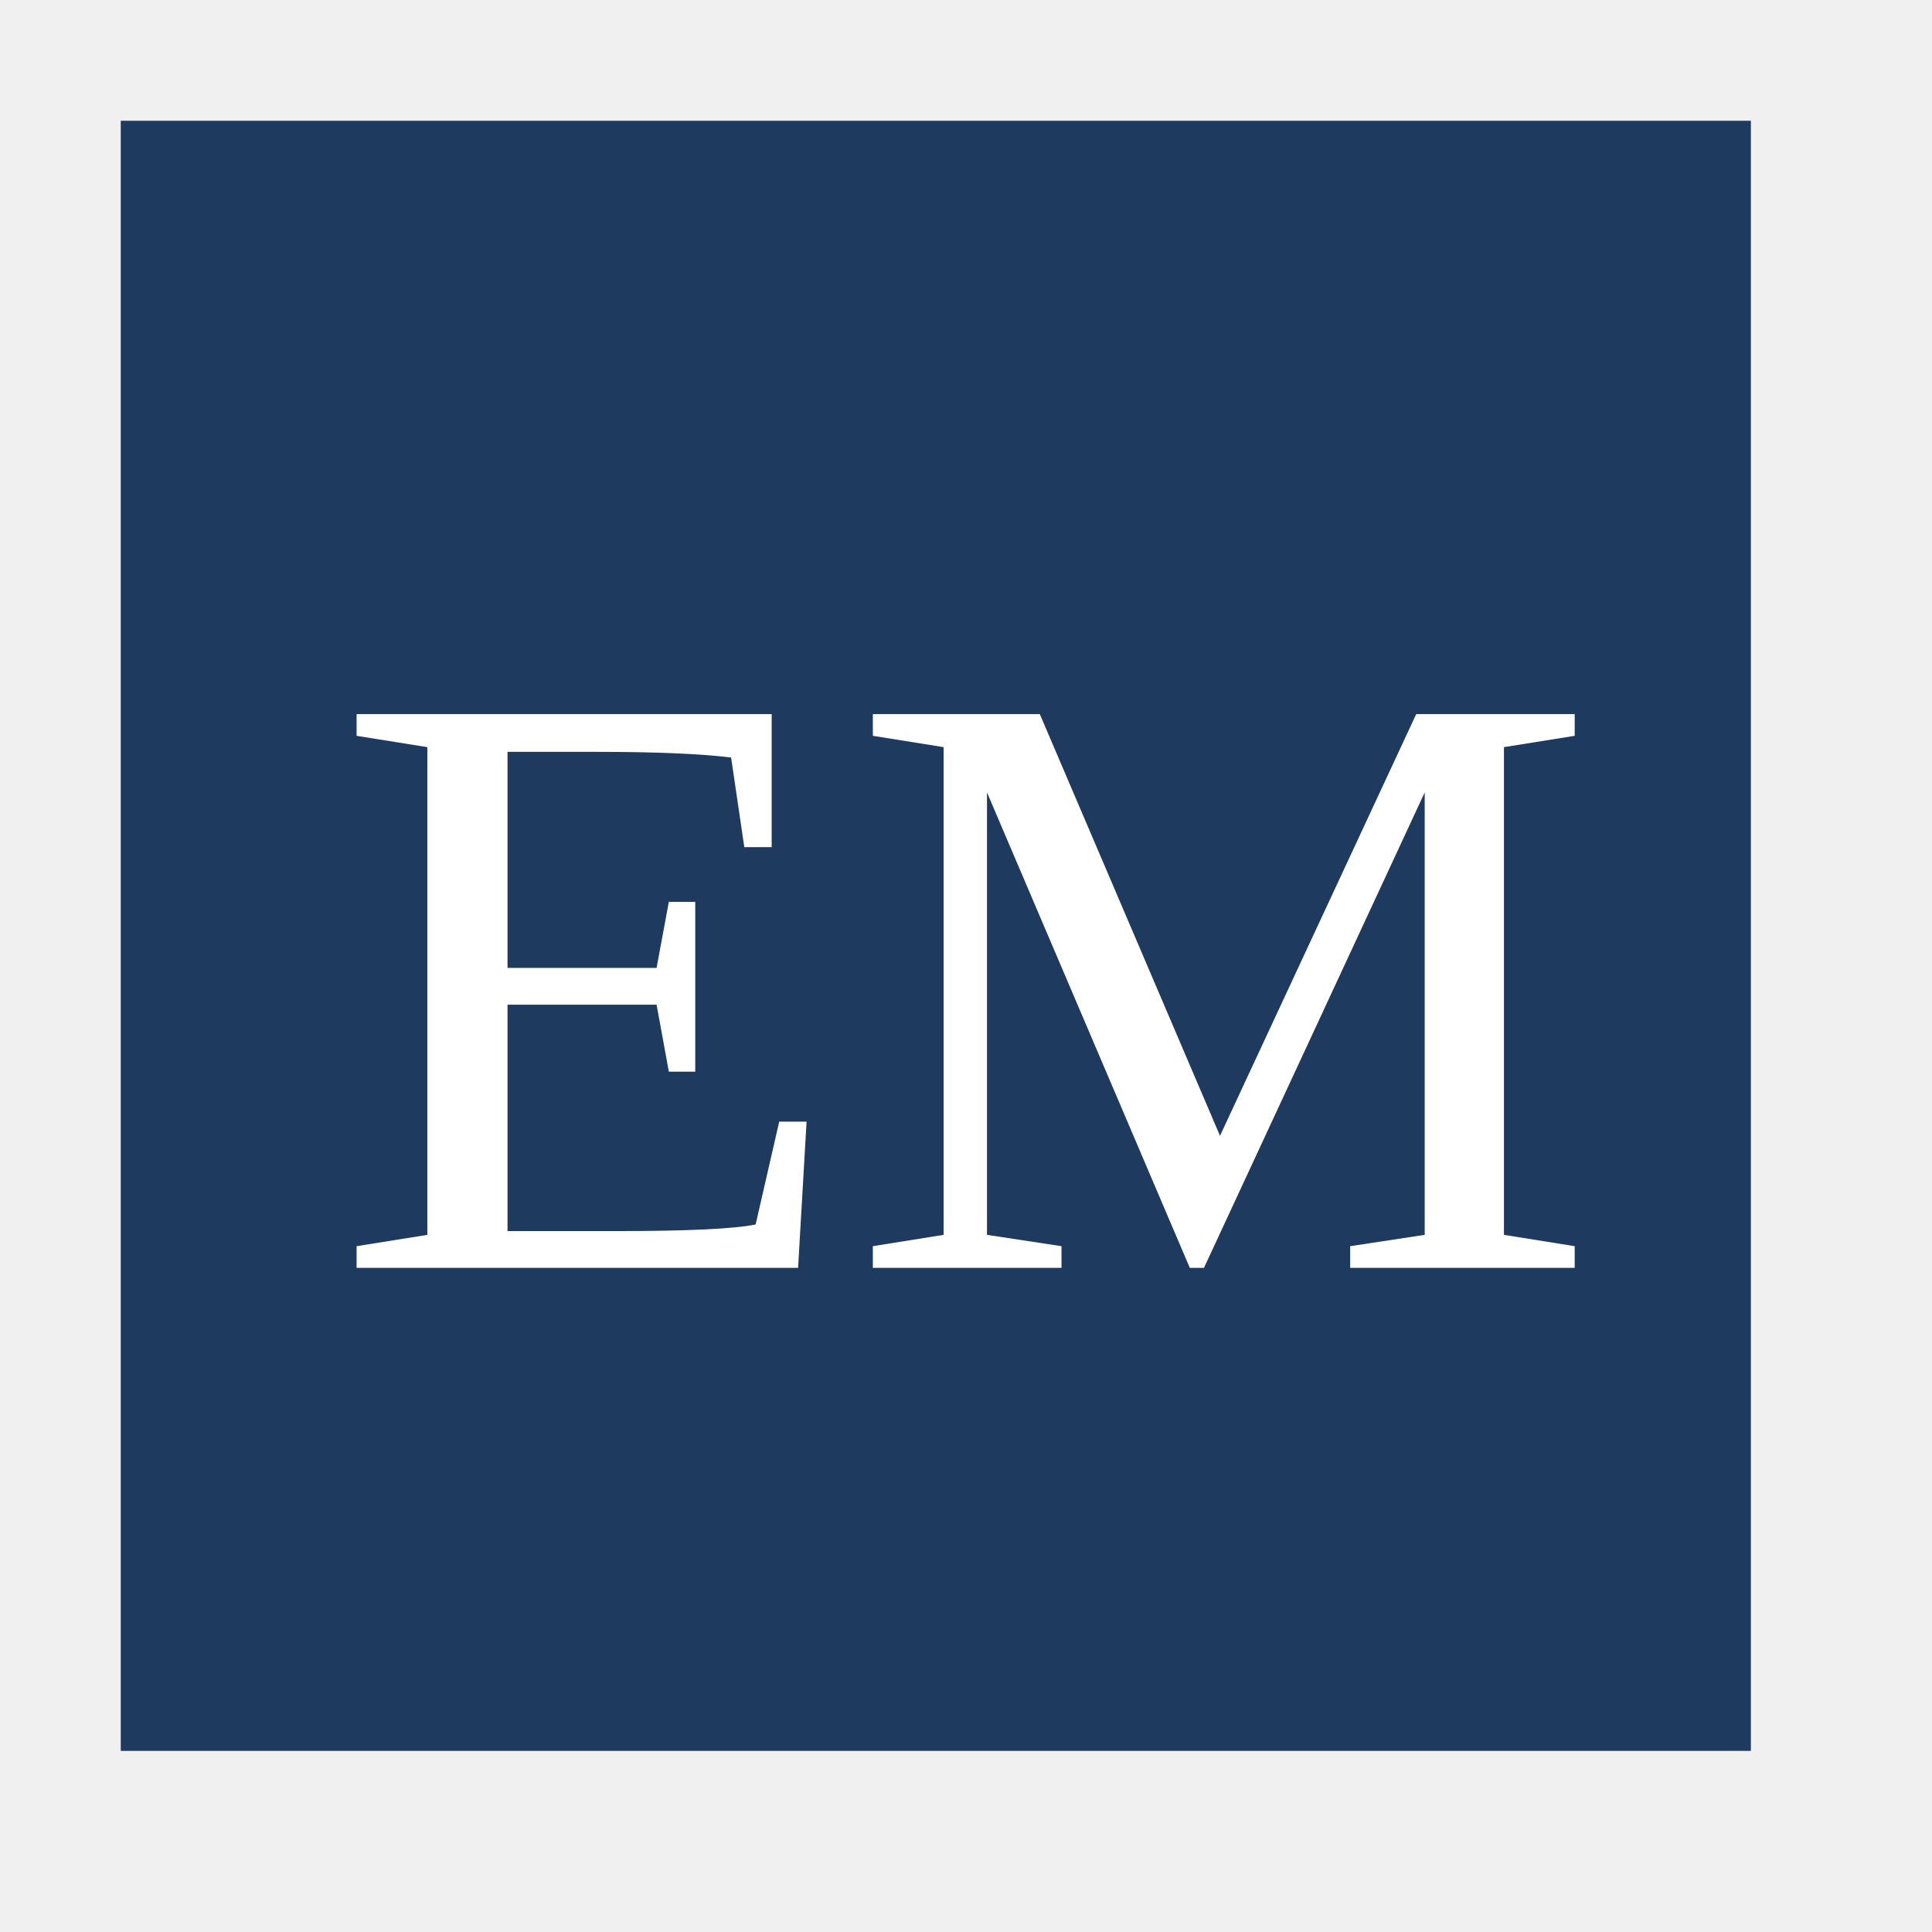
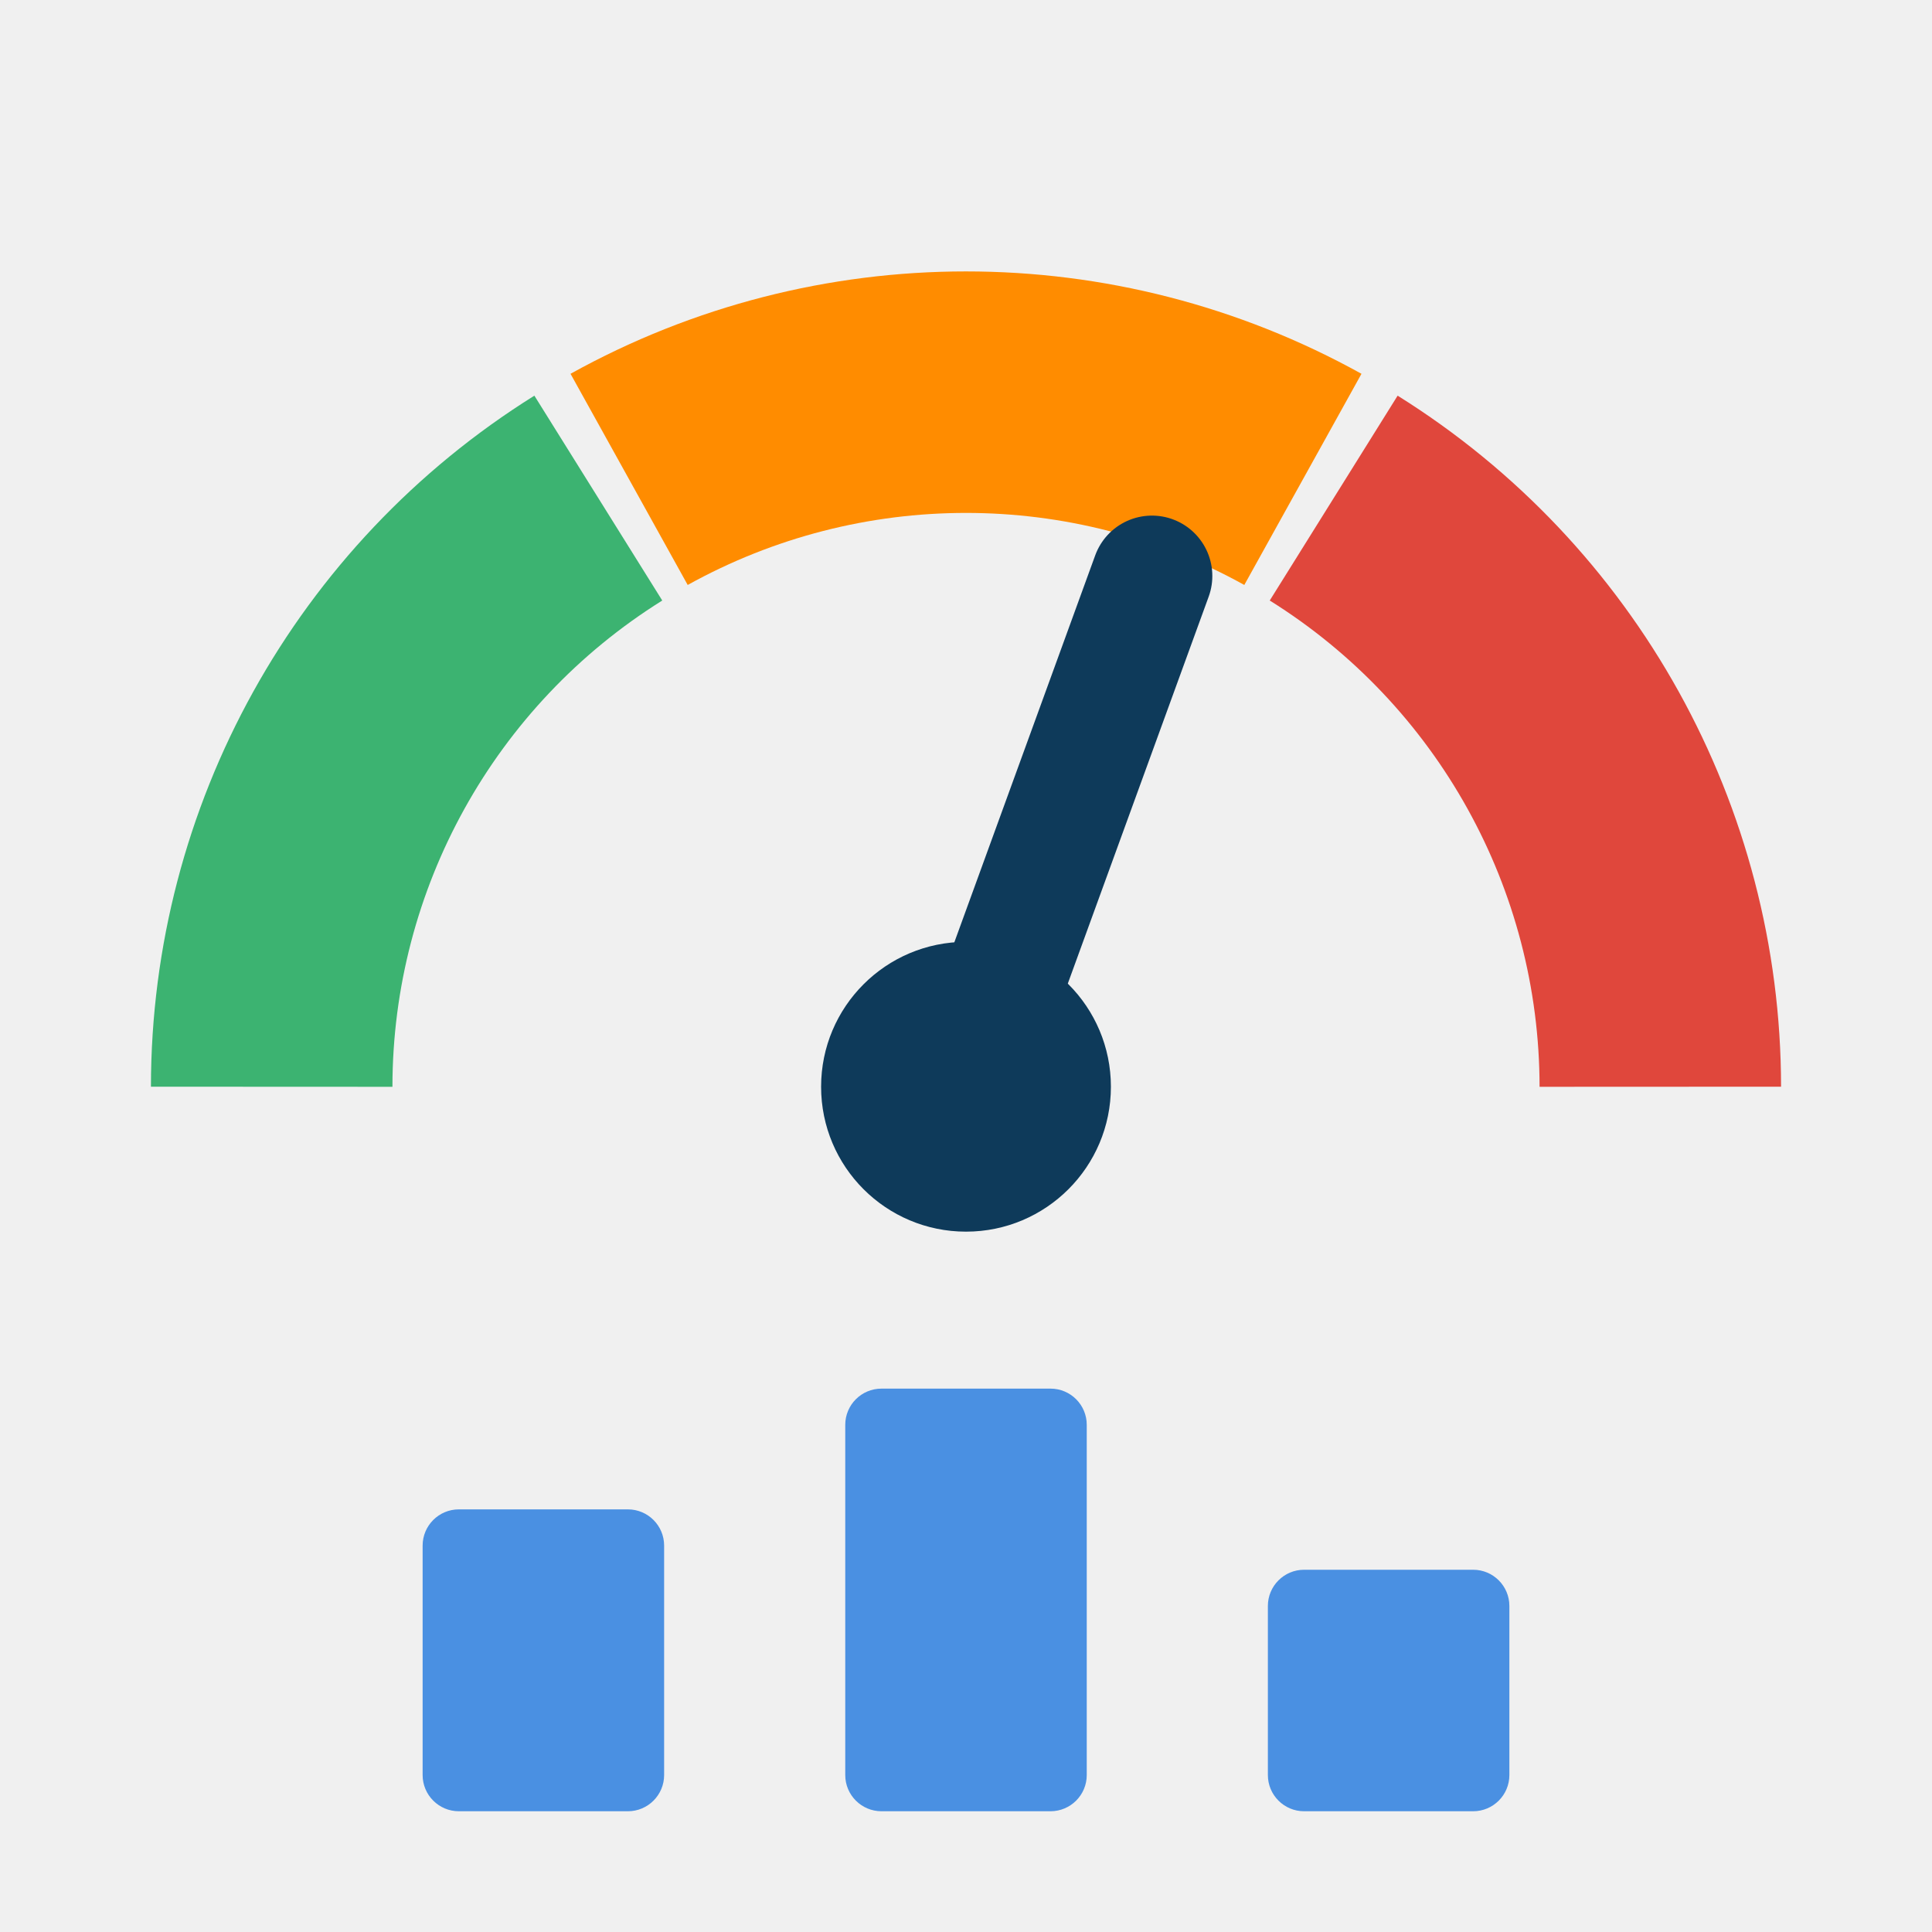
<svg xmlns="http://www.w3.org/2000/svg" width="32" height="32" viewBox="0 0 32 32">
-   <rect x="2" y="2" width="27" height="27" fill="#1e3a5f" />
-   <text x="16" y="21" font-size="14" fill="white" text-anchor="middle">EM</text>
+   <path d="M4.50 18.00 A11.5 11.5 0 0 1 9.91 8.25" fill="none" stroke="#3cb371" stroke-width="4" />
+   <path d="M10.42 7.94 A11.5 11.5 0 0 1 21.58 7.94" fill="none" stroke="#ff8c00" stroke-width="4" />
+   <path d="M22.09 8.25 A11.5 11.5 0 0 1 27.50 18.00" fill="none" stroke="#e0473c" stroke-width="4" />
+   <path d="M16 18 L19.08 9.54" stroke="#0e3a5a" stroke-width="2" stroke-linecap="round" />
+   <circle cx="16" cy="18" r="2.4" fill="#0e3a5a" />
+   <rect x="7" y="25" width="4" height="5" rx="0.6" fill="#4a90e2" />
+   <rect x="14" y="23" width="4" height="7" rx="0.6" fill="#4a90e2" />
+   <rect x="21" y="26" width="4" height="4" rx="0.6" fill="#4a90e2" />
</svg>
